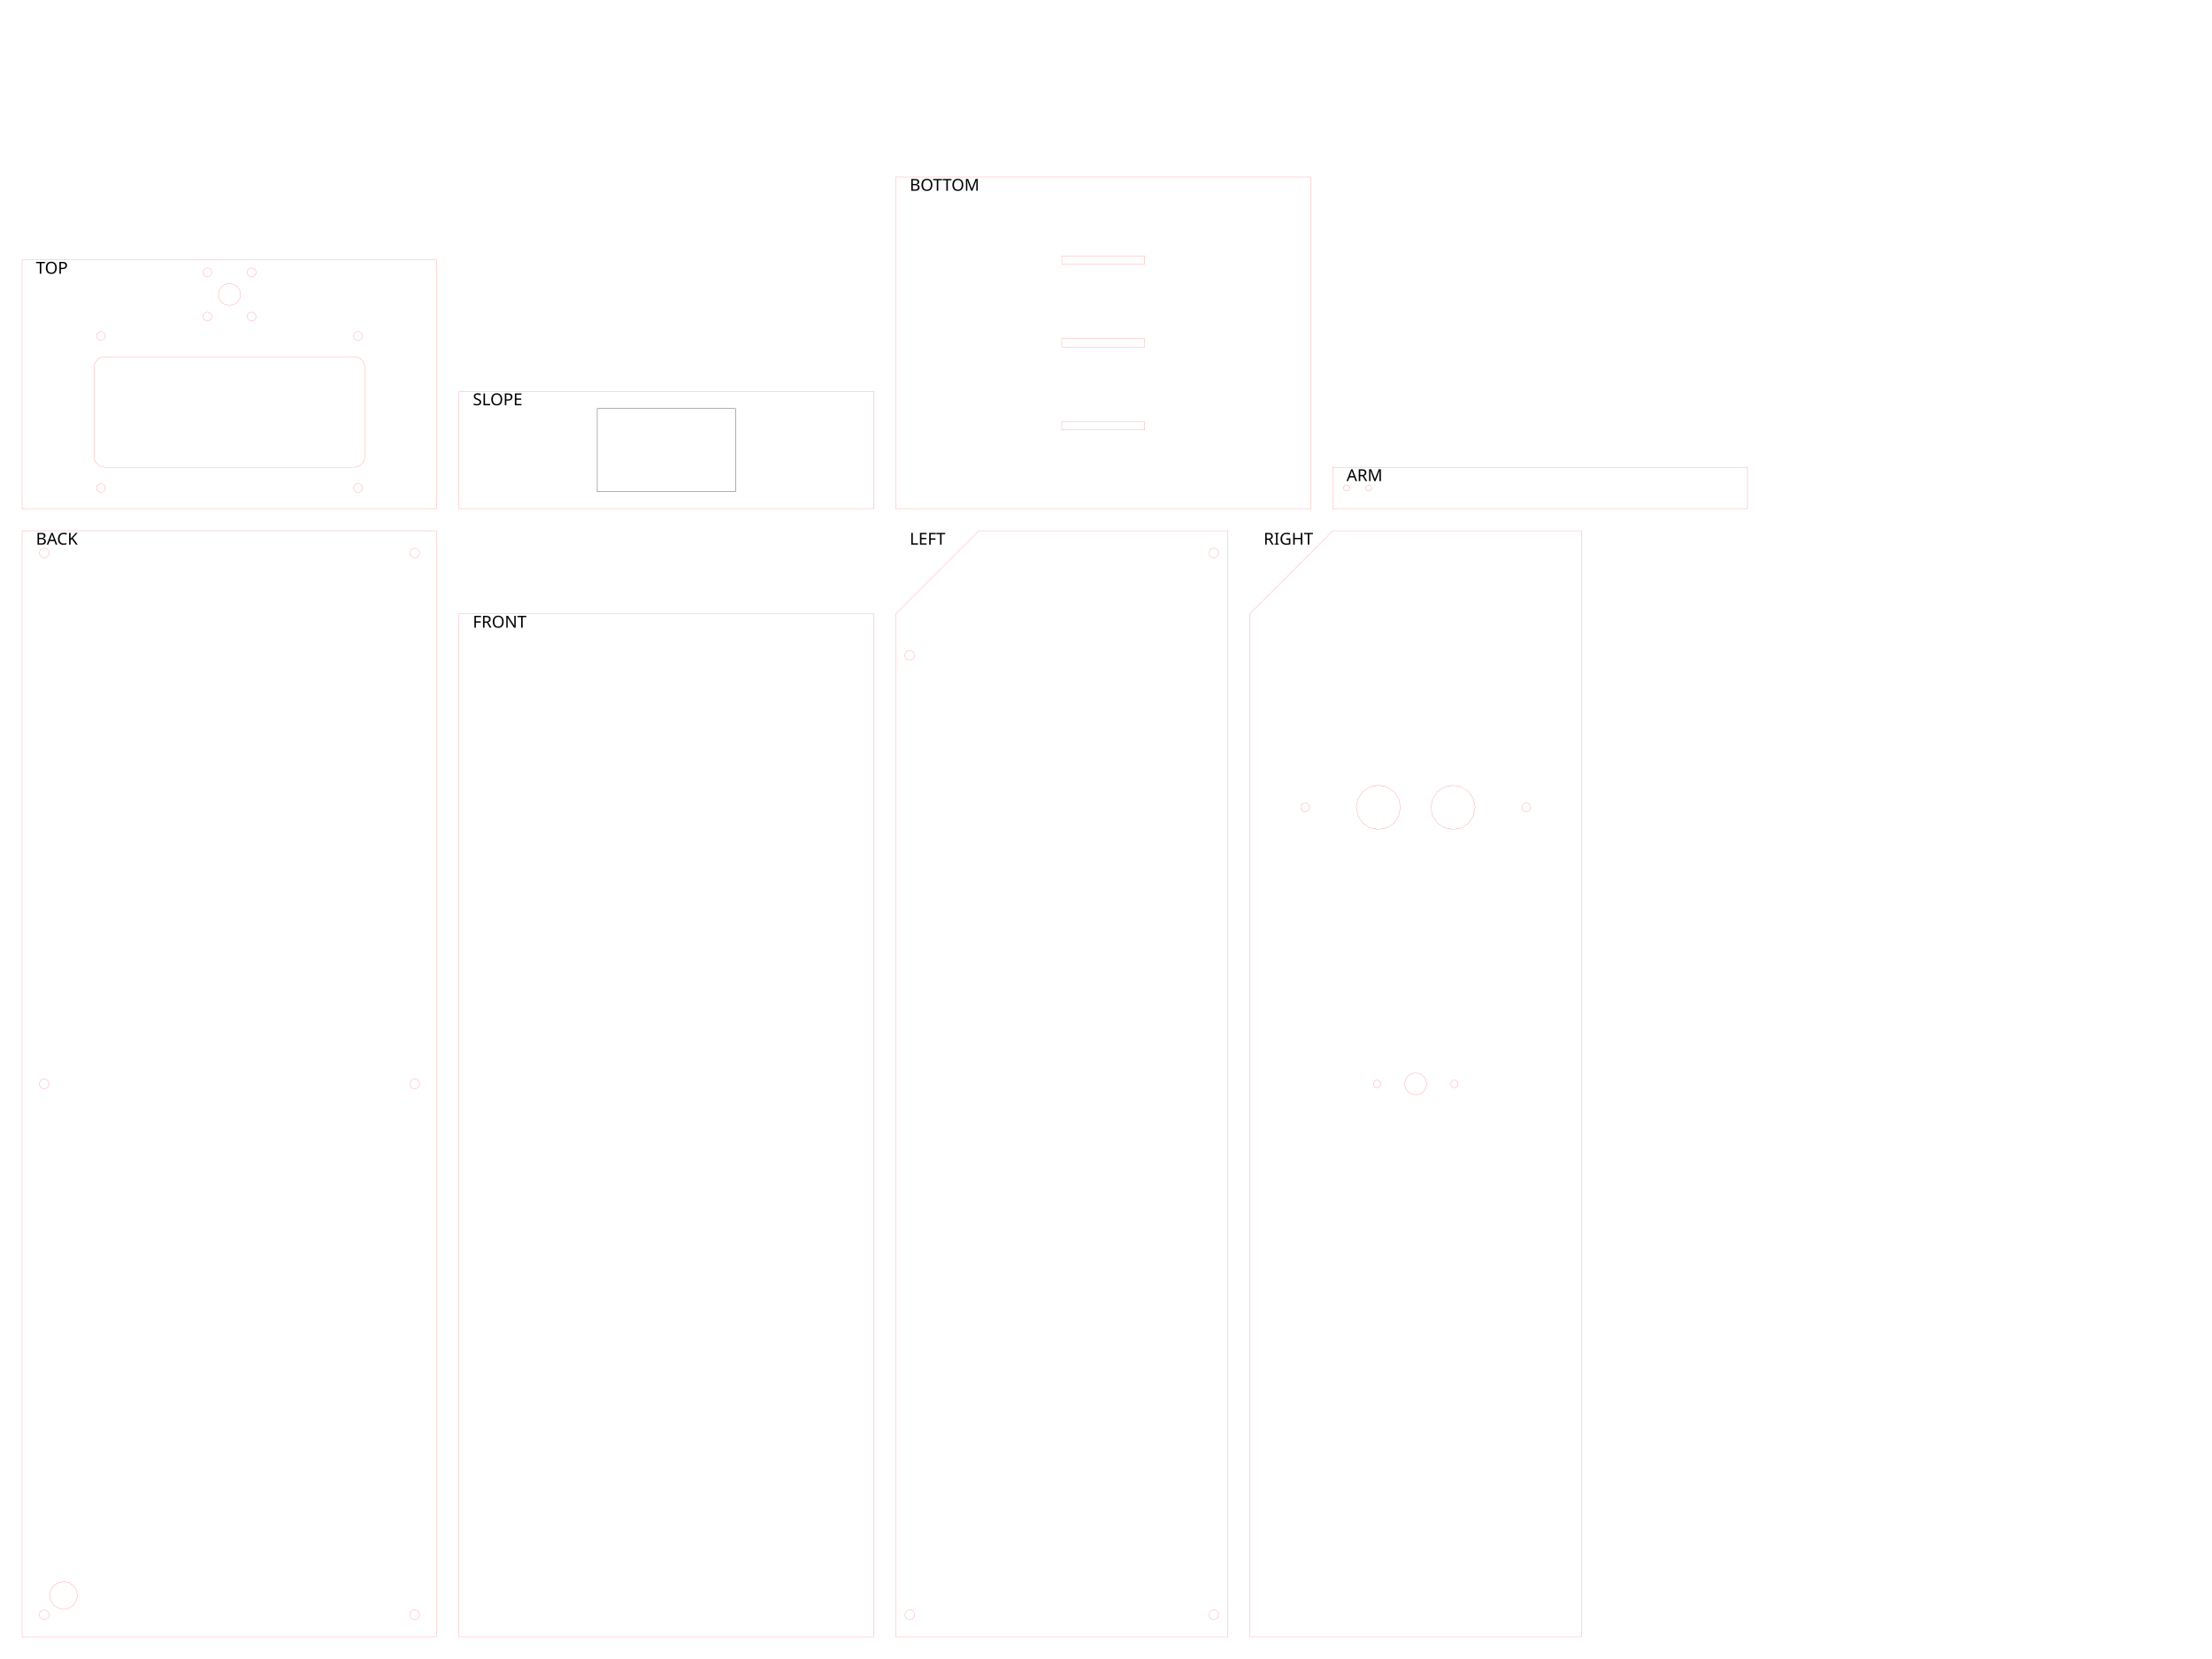
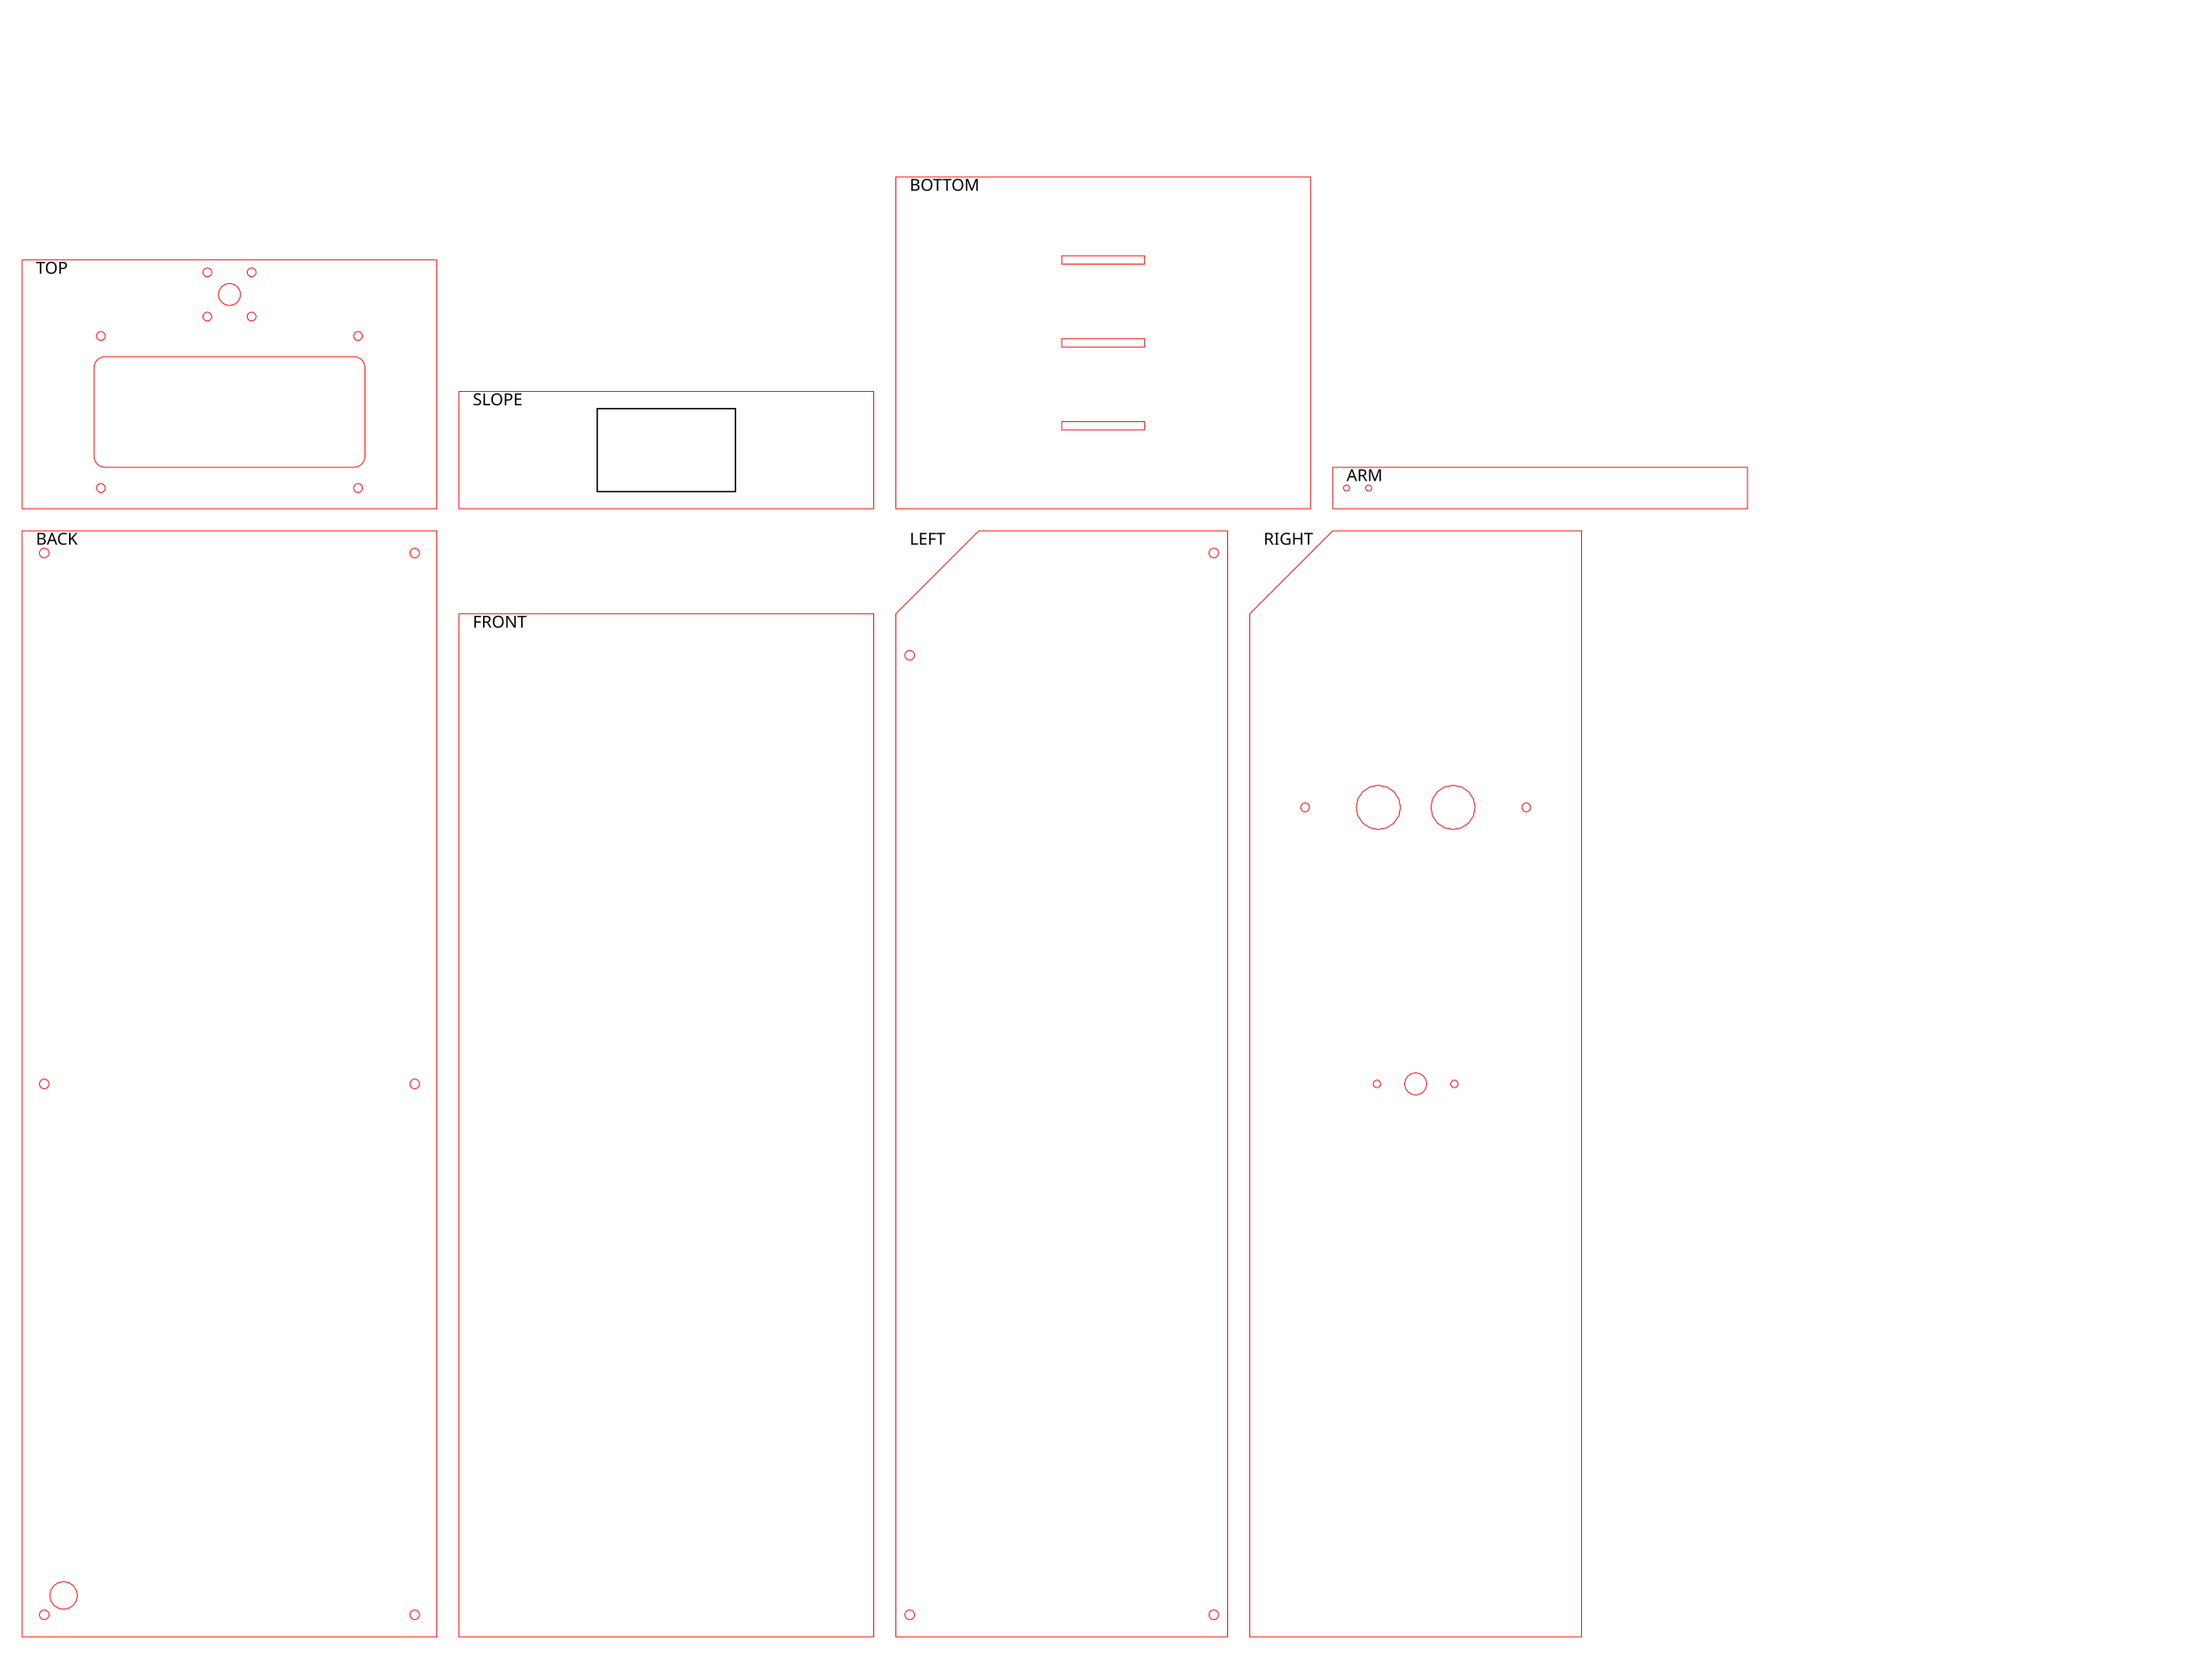
<svg xmlns="http://www.w3.org/2000/svg" baseProfile="full" height="600.0mm" version="1.1" viewBox="0 0 800.0 600.0" width="800.0mm">
  <defs />
-   <path d="M 166.000,592.000 L 316.000,592.000 L 316.000,222.000 L 166.000,222.000 Z" fill="none" fill-rule="evenodd" stroke="#ff0000" stroke-width="0.05" />
+   <path d="M 166.000,592.000 L 316.000,592.000 L 316.000,222.000 L 166.000,222.000 Z" fill="none" fill-rule="evenodd" stroke="#ff0000" stroke-width="0.3" />
  <text fill="#000000" font-family="sans-serif" font-size="6px" x="171.0" y="227.0">FRONT</text>
-   <path d="M 8.000,592.000 L 158.000,592.000 L 158.000,192.000 L 8.000,192.000 Z" fill="none" fill-rule="evenodd" stroke="#ff0000" stroke-width="0.05" />
-   <path d="M 28.000,577.000 L 27.619,575.087 L 26.536,573.464 L 24.913,572.381 L 23.000,572.000 L 21.087,572.381 L 19.464,573.464 L 18.381,575.087 L 18.000,577.000 L 18.381,578.913 L 19.464,580.536 L 21.087,581.619 L 23.000,582.000 L 24.913,581.619 L 26.536,580.536 L 27.619,578.913 Z" fill="none" fill-rule="evenodd" stroke="#ff0000" stroke-width="0.05" />
-   <path d="M 17.750,584.000 L 17.617,583.330 L 17.237,582.763 L 16.670,582.383 L 16.000,582.250 L 15.330,582.383 L 14.763,582.763 L 14.383,583.330 L 14.250,584.000 L 14.383,584.670 L 14.763,585.237 L 15.330,585.617 L 16.000,585.750 L 16.670,585.617 L 17.237,585.237 L 17.617,584.670 Z" fill="none" fill-rule="evenodd" stroke="#ff0000" stroke-width="0.05" />
-   <path d="M 151.750,584.000 L 151.617,583.330 L 151.237,582.763 L 150.670,582.383 L 150.000,582.250 L 149.330,582.383 L 148.763,582.763 L 148.383,583.330 L 148.250,584.000 L 148.383,584.670 L 148.763,585.237 L 149.330,585.617 L 150.000,585.750 L 150.670,585.617 L 151.237,585.237 L 151.617,584.670 Z" fill="none" fill-rule="evenodd" stroke="#ff0000" stroke-width="0.05" />
-   <path d="M 17.750,200.000 L 17.617,199.330 L 17.237,198.763 L 16.670,198.383 L 16.000,198.250 L 15.330,198.383 L 14.763,198.763 L 14.383,199.330 L 14.250,200.000 L 14.383,200.670 L 14.763,201.237 L 15.330,201.617 L 16.000,201.750 L 16.670,201.617 L 17.237,201.237 L 17.617,200.670 Z" fill="none" fill-rule="evenodd" stroke="#ff0000" stroke-width="0.05" />
-   <path d="M 151.750,200.000 L 151.617,199.330 L 151.237,198.763 L 150.670,198.383 L 150.000,198.250 L 149.330,198.383 L 148.763,198.763 L 148.383,199.330 L 148.250,200.000 L 148.383,200.670 L 148.763,201.237 L 149.330,201.617 L 150.000,201.750 L 150.670,201.617 L 151.237,201.237 L 151.617,200.670 Z" fill="none" fill-rule="evenodd" stroke="#ff0000" stroke-width="0.05" />
-   <path d="M 17.750,392.000 L 17.617,391.330 L 17.237,390.763 L 16.670,390.383 L 16.000,390.250 L 15.330,390.383 L 14.763,390.763 L 14.383,391.330 L 14.250,392.000 L 14.383,392.670 L 14.763,393.237 L 15.330,393.617 L 16.000,393.750 L 16.670,393.617 L 17.237,393.237 L 17.617,392.670 Z" fill="none" fill-rule="evenodd" stroke="#ff0000" stroke-width="0.05" />
-   <path d="M 151.750,392.000 L 151.617,391.330 L 151.237,390.763 L 150.670,390.383 L 150.000,390.250 L 149.330,390.383 L 148.763,390.763 L 148.383,391.330 L 148.250,392.000 L 148.383,392.670 L 148.763,393.237 L 149.330,393.617 L 150.000,393.750 L 150.670,393.617 L 151.237,393.237 L 151.617,392.670 Z" fill="none" fill-rule="evenodd" stroke="#ff0000" stroke-width="0.05" />
+   <path d="M 8.000,592.000 L 158.000,592.000 L 158.000,192.000 L 8.000,192.000 Z" fill="none" fill-rule="evenodd" stroke="#ff0000" stroke-width="0.3" />
+   <path d="M 28.000,577.000 L 27.619,575.087 L 26.536,573.464 L 24.913,572.381 L 23.000,572.000 L 21.087,572.381 L 19.464,573.464 L 18.381,575.087 L 18.000,577.000 L 18.381,578.913 L 19.464,580.536 L 21.087,581.619 L 23.000,582.000 L 24.913,581.619 L 26.536,580.536 L 27.619,578.913 Z" fill="none" fill-rule="evenodd" stroke="#ff0000" stroke-width="0.3" />
+   <path d="M 17.750,584.000 L 17.617,583.330 L 17.237,582.763 L 16.670,582.383 L 16.000,582.250 L 15.330,582.383 L 14.763,582.763 L 14.383,583.330 L 14.250,584.000 L 14.383,584.670 L 14.763,585.237 L 15.330,585.617 L 16.000,585.750 L 16.670,585.617 L 17.237,585.237 L 17.617,584.670 Z" fill="none" fill-rule="evenodd" stroke="#ff0000" stroke-width="0.3" />
+   <path d="M 151.750,584.000 L 151.617,583.330 L 151.237,582.763 L 150.670,582.383 L 150.000,582.250 L 149.330,582.383 L 148.763,582.763 L 148.383,583.330 L 148.250,584.000 L 148.383,584.670 L 148.763,585.237 L 149.330,585.617 L 150.000,585.750 L 150.670,585.617 L 151.237,585.237 L 151.617,584.670 Z" fill="none" fill-rule="evenodd" stroke="#ff0000" stroke-width="0.3" />
+   <path d="M 17.750,200.000 L 17.617,199.330 L 17.237,198.763 L 16.670,198.383 L 16.000,198.250 L 15.330,198.383 L 14.763,198.763 L 14.383,199.330 L 14.250,200.000 L 14.383,200.670 L 14.763,201.237 L 15.330,201.617 L 16.000,201.750 L 16.670,201.617 L 17.237,201.237 L 17.617,200.670 Z" fill="none" fill-rule="evenodd" stroke="#ff0000" stroke-width="0.3" />
+   <path d="M 151.750,200.000 L 151.617,199.330 L 151.237,198.763 L 150.670,198.383 L 150.000,198.250 L 149.330,198.383 L 148.763,198.763 L 148.383,199.330 L 148.250,200.000 L 148.383,200.670 L 148.763,201.237 L 149.330,201.617 L 150.000,201.750 L 150.670,201.617 L 151.237,201.237 L 151.617,200.670 Z" fill="none" fill-rule="evenodd" stroke="#ff0000" stroke-width="0.3" />
+   <path d="M 17.750,392.000 L 17.617,391.330 L 17.237,390.763 L 16.670,390.383 L 16.000,390.250 L 15.330,390.383 L 14.763,390.763 L 14.383,391.330 L 14.250,392.000 L 14.383,392.670 L 14.763,393.237 L 15.330,393.617 L 16.000,393.750 L 16.670,393.617 L 17.237,393.237 L 17.617,392.670 Z" fill="none" fill-rule="evenodd" stroke="#ff0000" stroke-width="0.3" />
+   <path d="M 151.750,392.000 L 151.617,391.330 L 151.237,390.763 L 150.670,390.383 L 150.000,390.250 L 149.330,390.383 L 148.763,390.763 L 148.383,391.330 L 148.250,392.000 L 148.383,392.670 L 148.763,393.237 L 149.330,393.617 L 150.000,393.750 L 150.670,393.617 L 151.237,393.237 L 151.617,392.670 Z" fill="none" fill-rule="evenodd" stroke="#ff0000" stroke-width="0.3" />
  <text fill="#000000" font-family="sans-serif" font-size="6px" x="13.0" y="197.0">BACK</text>
-   <path d="M 324.000,592.000 L 444.000,592.000 L 444.000,192.000 L 354.000,192.000 L 324.000,222.000 Z" fill="none" fill-rule="evenodd" stroke="#ff0000" stroke-width="0.05" />
-   <path d="M 330.750,584.000 L 330.617,583.330 L 330.237,582.763 L 329.670,582.383 L 329.000,582.250 L 328.330,582.383 L 327.763,582.763 L 327.383,583.330 L 327.250,584.000 L 327.383,584.670 L 327.763,585.237 L 328.330,585.617 L 329.000,585.750 L 329.670,585.617 L 330.237,585.237 L 330.617,584.670 Z" fill="none" fill-rule="evenodd" stroke="#ff0000" stroke-width="0.05" />
-   <path d="M 440.750,584.000 L 440.617,583.330 L 440.237,582.763 L 439.670,582.383 L 439.000,582.250 L 438.330,582.383 L 437.763,582.763 L 437.383,583.330 L 437.250,584.000 L 437.383,584.670 L 437.763,585.237 L 438.330,585.617 L 439.000,585.750 L 439.670,585.617 L 440.237,585.237 L 440.617,584.670 Z" fill="none" fill-rule="evenodd" stroke="#ff0000" stroke-width="0.05" />
-   <path d="M 440.750,200.000 L 440.617,199.330 L 440.237,198.763 L 439.670,198.383 L 439.000,198.250 L 438.330,198.383 L 437.763,198.763 L 437.383,199.330 L 437.250,200.000 L 437.383,200.670 L 437.763,201.237 L 438.330,201.617 L 439.000,201.750 L 439.670,201.617 L 440.237,201.237 L 440.617,200.670 Z" fill="none" fill-rule="evenodd" stroke="#ff0000" stroke-width="0.05" />
-   <path d="M 330.750,237.000 L 330.617,236.330 L 330.237,235.763 L 329.670,235.383 L 329.000,235.250 L 328.330,235.383 L 327.763,235.763 L 327.383,236.330 L 327.250,237.000 L 327.383,237.670 L 327.763,238.237 L 328.330,238.617 L 329.000,238.750 L 329.670,238.617 L 330.237,238.237 L 330.617,237.670 Z" fill="none" fill-rule="evenodd" stroke="#ff0000" stroke-width="0.05" />
+   <path d="M 324.000,592.000 L 444.000,592.000 L 444.000,192.000 L 354.000,192.000 L 324.000,222.000 Z" fill="none" fill-rule="evenodd" stroke="#ff0000" stroke-width="0.3" />
+   <path d="M 330.750,584.000 L 330.617,583.330 L 330.237,582.763 L 329.670,582.383 L 329.000,582.250 L 328.330,582.383 L 327.763,582.763 L 327.383,583.330 L 327.250,584.000 L 327.383,584.670 L 327.763,585.237 L 328.330,585.617 L 329.000,585.750 L 329.670,585.617 L 330.237,585.237 L 330.617,584.670 Z" fill="none" fill-rule="evenodd" stroke="#ff0000" stroke-width="0.3" />
+   <path d="M 440.750,584.000 L 440.617,583.330 L 440.237,582.763 L 439.670,582.383 L 439.000,582.250 L 438.330,582.383 L 437.763,582.763 L 437.383,583.330 L 437.250,584.000 L 437.383,584.670 L 437.763,585.237 L 438.330,585.617 L 439.000,585.750 L 439.670,585.617 L 440.237,585.237 L 440.617,584.670 Z" fill="none" fill-rule="evenodd" stroke="#ff0000" stroke-width="0.3" />
+   <path d="M 440.750,200.000 L 440.617,199.330 L 440.237,198.763 L 439.670,198.383 L 439.000,198.250 L 438.330,198.383 L 437.763,198.763 L 437.383,199.330 L 437.250,200.000 L 437.383,200.670 L 437.763,201.237 L 438.330,201.617 L 439.000,201.750 L 439.670,201.617 L 440.237,201.237 L 440.617,200.670 Z" fill="none" fill-rule="evenodd" stroke="#ff0000" stroke-width="0.3" />
+   <path d="M 330.750,237.000 L 330.617,236.330 L 330.237,235.763 L 329.670,235.383 L 329.000,235.250 L 328.330,235.383 L 327.763,235.763 L 327.383,236.330 L 327.250,237.000 L 327.383,237.670 L 327.763,238.237 L 328.330,238.617 L 329.000,238.750 L 329.670,238.617 L 330.237,238.237 L 330.617,237.670 Z" fill="none" fill-rule="evenodd" stroke="#ff0000" stroke-width="0.3" />
  <text fill="#000000" font-family="sans-serif" font-size="6px" x="329.0" y="197.0">LEFT</text>
-   <path d="M 452.000,592.000 L 572.000,592.000 L 572.000,192.000 L 482.000,192.000 L 452.000,222.000 Z" fill="none" fill-rule="evenodd" stroke="#ff0000" stroke-width="0.05" />
-   <path d="M 516.000,392.000 L 515.696,390.469 L 514.828,389.172 L 513.531,388.304 L 512.000,388.000 L 510.469,388.304 L 509.172,389.172 L 508.304,390.469 L 508.000,392.000 L 508.304,393.531 L 509.172,394.828 L 510.469,395.696 L 512.000,396.000 L 513.531,395.696 L 514.828,394.828 L 515.696,393.531 Z" fill="none" fill-rule="evenodd" stroke="#ff0000" stroke-width="0.05" />
-   <path d="M 499.350,392.000 L 499.247,391.483 L 498.955,391.045 L 498.517,390.753 L 498.000,390.650 L 497.483,390.753 L 497.045,391.045 L 496.753,391.483 L 496.650,392.000 L 496.753,392.517 L 497.045,392.955 L 497.483,393.247 L 498.000,393.350 L 498.517,393.247 L 498.955,392.955 L 499.247,392.517 Z" fill="none" fill-rule="evenodd" stroke="#ff0000" stroke-width="0.05" />
-   <path d="M 527.350,392.000 L 527.247,391.483 L 526.955,391.045 L 526.517,390.753 L 526.000,390.650 L 525.483,390.753 L 525.045,391.045 L 524.753,391.483 L 524.650,392.000 L 524.753,392.517 L 525.045,392.955 L 525.483,393.247 L 526.000,393.350 L 526.517,393.247 L 526.955,392.955 L 527.247,392.517 Z" fill="none" fill-rule="evenodd" stroke="#ff0000" stroke-width="0.05" />
-   <path d="M 506.500,292.000 L 505.891,288.939 L 504.157,286.343 L 501.561,284.609 L 498.500,284.000 L 495.439,284.609 L 492.843,286.343 L 491.109,288.939 L 490.500,292.000 L 491.109,295.061 L 492.843,297.657 L 495.439,299.391 L 498.500,300.000 L 501.561,299.391 L 504.157,297.657 L 505.891,295.061 Z" fill="none" fill-rule="evenodd" stroke="#ff0000" stroke-width="0.05" />
-   <path d="M 533.500,292.000 L 532.891,288.939 L 531.157,286.343 L 528.561,284.609 L 525.500,284.000 L 522.439,284.609 L 519.843,286.343 L 518.109,288.939 L 517.500,292.000 L 518.109,295.061 L 519.843,297.657 L 522.439,299.391 L 525.500,300.000 L 528.561,299.391 L 531.157,297.657 L 532.891,295.061 Z" fill="none" fill-rule="evenodd" stroke="#ff0000" stroke-width="0.05" />
-   <path d="M 473.600,292.000 L 473.478,291.388 L 473.131,290.869 L 472.612,290.522 L 472.000,290.400 L 471.388,290.522 L 470.869,290.869 L 470.522,291.388 L 470.400,292.000 L 470.522,292.612 L 470.869,293.131 L 471.388,293.478 L 472.000,293.600 L 472.612,293.478 L 473.131,293.131 L 473.478,292.612 Z" fill="none" fill-rule="evenodd" stroke="#ff0000" stroke-width="0.05" />
-   <path d="M 553.600,292.000 L 553.478,291.388 L 553.131,290.869 L 552.612,290.522 L 552.000,290.400 L 551.388,290.522 L 550.869,290.869 L 550.522,291.388 L 550.400,292.000 L 550.522,292.612 L 550.869,293.131 L 551.388,293.478 L 552.000,293.600 L 552.612,293.478 L 553.131,293.131 L 553.478,292.612 Z" fill="none" fill-rule="evenodd" stroke="#ff0000" stroke-width="0.05" />
+   <path d="M 452.000,592.000 L 572.000,592.000 L 572.000,192.000 L 482.000,192.000 L 452.000,222.000 Z" fill="none" fill-rule="evenodd" stroke="#ff0000" stroke-width="0.3" />
+   <path d="M 516.000,392.000 L 515.696,390.469 L 514.828,389.172 L 513.531,388.304 L 512.000,388.000 L 510.469,388.304 L 509.172,389.172 L 508.304,390.469 L 508.000,392.000 L 508.304,393.531 L 509.172,394.828 L 510.469,395.696 L 512.000,396.000 L 513.531,395.696 L 514.828,394.828 L 515.696,393.531 Z" fill="none" fill-rule="evenodd" stroke="#ff0000" stroke-width="0.3" />
+   <path d="M 499.350,392.000 L 499.247,391.483 L 498.955,391.045 L 498.517,390.753 L 498.000,390.650 L 497.483,390.753 L 497.045,391.045 L 496.753,391.483 L 496.650,392.000 L 496.753,392.517 L 497.045,392.955 L 497.483,393.247 L 498.000,393.350 L 498.517,393.247 L 498.955,392.955 L 499.247,392.517 Z" fill="none" fill-rule="evenodd" stroke="#ff0000" stroke-width="0.3" />
+   <path d="M 527.350,392.000 L 527.247,391.483 L 526.955,391.045 L 526.517,390.753 L 526.000,390.650 L 525.483,390.753 L 525.045,391.045 L 524.753,391.483 L 524.650,392.000 L 524.753,392.517 L 525.045,392.955 L 525.483,393.247 L 526.000,393.350 L 526.517,393.247 L 526.955,392.955 L 527.247,392.517 Z" fill="none" fill-rule="evenodd" stroke="#ff0000" stroke-width="0.3" />
+   <path d="M 506.500,292.000 L 505.891,288.939 L 504.157,286.343 L 501.561,284.609 L 498.500,284.000 L 495.439,284.609 L 492.843,286.343 L 491.109,288.939 L 490.500,292.000 L 491.109,295.061 L 492.843,297.657 L 495.439,299.391 L 498.500,300.000 L 501.561,299.391 L 504.157,297.657 L 505.891,295.061 Z" fill="none" fill-rule="evenodd" stroke="#ff0000" stroke-width="0.3" />
+   <path d="M 533.500,292.000 L 532.891,288.939 L 531.157,286.343 L 528.561,284.609 L 525.500,284.000 L 522.439,284.609 L 519.843,286.343 L 518.109,288.939 L 517.500,292.000 L 518.109,295.061 L 519.843,297.657 L 522.439,299.391 L 525.500,300.000 L 528.561,299.391 L 531.157,297.657 L 532.891,295.061 Z" fill="none" fill-rule="evenodd" stroke="#ff0000" stroke-width="0.3" />
+   <path d="M 473.600,292.000 L 473.478,291.388 L 473.131,290.869 L 472.612,290.522 L 472.000,290.400 L 471.388,290.522 L 470.869,290.869 L 470.522,291.388 L 470.400,292.000 L 470.522,292.612 L 470.869,293.131 L 471.388,293.478 L 472.000,293.600 L 472.612,293.478 L 473.131,293.131 L 473.478,292.612 Z" fill="none" fill-rule="evenodd" stroke="#ff0000" stroke-width="0.3" />
+   <path d="M 553.600,292.000 L 553.478,291.388 L 553.131,290.869 L 552.612,290.522 L 552.000,290.400 L 551.388,290.522 L 550.869,290.869 L 550.522,291.388 L 550.400,292.000 L 550.522,292.612 L 550.869,293.131 L 551.388,293.478 L 552.000,293.600 L 552.612,293.478 L 553.131,293.131 L 553.478,292.612 Z" fill="none" fill-rule="evenodd" stroke="#ff0000" stroke-width="0.3" />
  <text fill="#000000" font-family="sans-serif" font-size="6px" x="457.0" y="197.0">RIGHT</text>
-   <path d="M 8.000,184.000 L 158.000,184.000 L 158.000,94.000 L 8.000,94.000 Z" fill="none" fill-rule="evenodd" stroke="#ff0000" stroke-width="0.05" />
-   <path d="M 128.000,169.000 L 128.780,168.923 L 129.531,168.696 L 130.222,168.326 L 130.828,167.828 L 131.326,167.222 L 131.696,166.531 L 131.923,165.780 L 132.000,165.000 L 132.000,133.000 L 131.923,132.220 L 131.696,131.469 L 131.326,130.778 L 130.828,130.172 L 130.222,129.674 L 129.531,129.304 L 128.780,129.077 L 128.000,129.000 L 38.000,129.000 L 37.220,129.077 L 36.469,129.304 L 35.778,129.674 L 35.172,130.172 L 34.674,130.778 L 34.304,131.469 L 34.077,132.220 L 34.000,133.000 L 34.000,165.000 L 34.077,165.780 L 34.304,166.531 L 34.674,167.222 L 35.172,167.828 L 35.778,168.326 L 36.469,168.696 L 37.220,168.923 L 38.000,169.000 Z" fill="none" fill-rule="evenodd" stroke="#ff0000" stroke-width="0.05" />
-   <path d="M 38.100,176.500 L 37.978,175.888 L 37.631,175.369 L 37.112,175.022 L 36.500,174.900 L 35.888,175.022 L 35.369,175.369 L 35.022,175.888 L 34.900,176.500 L 35.022,177.112 L 35.369,177.631 L 35.888,177.978 L 36.500,178.100 L 37.112,177.978 L 37.631,177.631 L 37.978,177.112 Z" fill="none" fill-rule="evenodd" stroke="#ff0000" stroke-width="0.05" />
-   <path d="M 131.100,176.500 L 130.978,175.888 L 130.631,175.369 L 130.112,175.022 L 129.500,174.900 L 128.888,175.022 L 128.369,175.369 L 128.022,175.888 L 127.900,176.500 L 128.022,177.112 L 128.369,177.631 L 128.888,177.978 L 129.500,178.100 L 130.112,177.978 L 130.631,177.631 L 130.978,177.112 Z" fill="none" fill-rule="evenodd" stroke="#ff0000" stroke-width="0.05" />
-   <path d="M 38.100,121.500 L 37.978,120.888 L 37.631,120.369 L 37.112,120.022 L 36.500,119.900 L 35.888,120.022 L 35.369,120.369 L 35.022,120.888 L 34.900,121.500 L 35.022,122.112 L 35.369,122.631 L 35.888,122.978 L 36.500,123.100 L 37.112,122.978 L 37.631,122.631 L 37.978,122.112 Z" fill="none" fill-rule="evenodd" stroke="#ff0000" stroke-width="0.05" />
-   <path d="M 131.100,121.500 L 130.978,120.888 L 130.631,120.369 L 130.112,120.022 L 129.500,119.900 L 128.888,120.022 L 128.369,120.369 L 128.022,120.888 L 127.900,121.500 L 128.022,122.112 L 128.369,122.631 L 128.888,122.978 L 129.500,123.100 L 130.112,122.978 L 130.631,122.631 L 130.978,122.112 Z" fill="none" fill-rule="evenodd" stroke="#ff0000" stroke-width="0.05" />
-   <path d="M 87.000,106.500 L 86.696,104.969 L 85.828,103.672 L 84.531,102.804 L 83.000,102.500 L 81.469,102.804 L 80.172,103.672 L 79.304,104.969 L 79.000,106.500 L 79.304,108.031 L 80.172,109.328 L 81.469,110.196 L 83.000,110.500 L 84.531,110.196 L 85.828,109.328 L 86.696,108.031 Z" fill="none" fill-rule="evenodd" stroke="#ff0000" stroke-width="0.05" />
-   <path d="M 76.600,114.500 L 76.478,113.888 L 76.131,113.369 L 75.612,113.022 L 75.000,112.900 L 74.388,113.022 L 73.869,113.369 L 73.522,113.888 L 73.400,114.500 L 73.522,115.112 L 73.869,115.631 L 74.388,115.978 L 75.000,116.100 L 75.612,115.978 L 76.131,115.631 L 76.478,115.112 Z" fill="none" fill-rule="evenodd" stroke="#ff0000" stroke-width="0.05" />
-   <path d="M 92.600,114.500 L 92.478,113.888 L 92.131,113.369 L 91.612,113.022 L 91.000,112.900 L 90.388,113.022 L 89.869,113.369 L 89.522,113.888 L 89.400,114.500 L 89.522,115.112 L 89.869,115.631 L 90.388,115.978 L 91.000,116.100 L 91.612,115.978 L 92.131,115.631 L 92.478,115.112 Z" fill="none" fill-rule="evenodd" stroke="#ff0000" stroke-width="0.05" />
-   <path d="M 76.600,98.500 L 76.478,97.888 L 76.131,97.369 L 75.612,97.022 L 75.000,96.900 L 74.388,97.022 L 73.869,97.369 L 73.522,97.888 L 73.400,98.500 L 73.522,99.112 L 73.869,99.631 L 74.388,99.978 L 75.000,100.100 L 75.612,99.978 L 76.131,99.631 L 76.478,99.112 Z" fill="none" fill-rule="evenodd" stroke="#ff0000" stroke-width="0.05" />
-   <path d="M 92.600,98.500 L 92.478,97.888 L 92.131,97.369 L 91.612,97.022 L 91.000,96.900 L 90.388,97.022 L 89.869,97.369 L 89.522,97.888 L 89.400,98.500 L 89.522,99.112 L 89.869,99.631 L 90.388,99.978 L 91.000,100.100 L 91.612,99.978 L 92.131,99.631 L 92.478,99.112 Z" fill="none" fill-rule="evenodd" stroke="#ff0000" stroke-width="0.05" />
+   <path d="M 8.000,184.000 L 158.000,184.000 L 158.000,94.000 L 8.000,94.000 Z" fill="none" fill-rule="evenodd" stroke="#ff0000" stroke-width="0.3" />
+   <path d="M 128.000,169.000 L 128.780,168.923 L 129.531,168.696 L 130.222,168.326 L 130.828,167.828 L 131.326,167.222 L 131.696,166.531 L 131.923,165.780 L 132.000,165.000 L 132.000,133.000 L 131.923,132.220 L 131.696,131.469 L 131.326,130.778 L 130.828,130.172 L 130.222,129.674 L 129.531,129.304 L 128.780,129.077 L 128.000,129.000 L 38.000,129.000 L 37.220,129.077 L 36.469,129.304 L 35.778,129.674 L 35.172,130.172 L 34.674,130.778 L 34.304,131.469 L 34.077,132.220 L 34.000,133.000 L 34.000,165.000 L 34.077,165.780 L 34.304,166.531 L 34.674,167.222 L 35.172,167.828 L 35.778,168.326 L 36.469,168.696 L 37.220,168.923 L 38.000,169.000 Z" fill="none" fill-rule="evenodd" stroke="#ff0000" stroke-width="0.3" />
+   <path d="M 38.100,176.500 L 37.978,175.888 L 37.631,175.369 L 37.112,175.022 L 36.500,174.900 L 35.888,175.022 L 35.369,175.369 L 35.022,175.888 L 34.900,176.500 L 35.022,177.112 L 35.369,177.631 L 35.888,177.978 L 36.500,178.100 L 37.112,177.978 L 37.631,177.631 L 37.978,177.112 Z" fill="none" fill-rule="evenodd" stroke="#ff0000" stroke-width="0.3" />
+   <path d="M 131.100,176.500 L 130.978,175.888 L 130.631,175.369 L 130.112,175.022 L 129.500,174.900 L 128.888,175.022 L 128.369,175.369 L 128.022,175.888 L 127.900,176.500 L 128.022,177.112 L 128.369,177.631 L 128.888,177.978 L 129.500,178.100 L 130.112,177.978 L 130.631,177.631 L 130.978,177.112 Z" fill="none" fill-rule="evenodd" stroke="#ff0000" stroke-width="0.3" />
+   <path d="M 38.100,121.500 L 37.978,120.888 L 37.631,120.369 L 37.112,120.022 L 36.500,119.900 L 35.888,120.022 L 35.369,120.369 L 35.022,120.888 L 34.900,121.500 L 35.022,122.112 L 35.369,122.631 L 35.888,122.978 L 36.500,123.100 L 37.112,122.978 L 37.631,122.631 L 37.978,122.112 Z" fill="none" fill-rule="evenodd" stroke="#ff0000" stroke-width="0.3" />
+   <path d="M 131.100,121.500 L 130.978,120.888 L 130.631,120.369 L 130.112,120.022 L 129.500,119.900 L 128.888,120.022 L 128.369,120.369 L 128.022,120.888 L 127.900,121.500 L 128.022,122.112 L 128.369,122.631 L 128.888,122.978 L 129.500,123.100 L 130.112,122.978 L 130.631,122.631 L 130.978,122.112 Z" fill="none" fill-rule="evenodd" stroke="#ff0000" stroke-width="0.3" />
+   <path d="M 87.000,106.500 L 86.696,104.969 L 85.828,103.672 L 84.531,102.804 L 83.000,102.500 L 81.469,102.804 L 80.172,103.672 L 79.304,104.969 L 79.000,106.500 L 79.304,108.031 L 80.172,109.328 L 81.469,110.196 L 83.000,110.500 L 84.531,110.196 L 85.828,109.328 L 86.696,108.031 Z" fill="none" fill-rule="evenodd" stroke="#ff0000" stroke-width="0.3" />
+   <path d="M 76.600,114.500 L 76.478,113.888 L 76.131,113.369 L 75.612,113.022 L 75.000,112.900 L 74.388,113.022 L 73.869,113.369 L 73.522,113.888 L 73.400,114.500 L 73.522,115.112 L 73.869,115.631 L 74.388,115.978 L 75.000,116.100 L 75.612,115.978 L 76.131,115.631 L 76.478,115.112 Z" fill="none" fill-rule="evenodd" stroke="#ff0000" stroke-width="0.3" />
+   <path d="M 92.600,114.500 L 92.478,113.888 L 92.131,113.369 L 91.612,113.022 L 91.000,112.900 L 90.388,113.022 L 89.869,113.369 L 89.522,113.888 L 89.400,114.500 L 89.522,115.112 L 89.869,115.631 L 90.388,115.978 L 91.000,116.100 L 91.612,115.978 L 92.131,115.631 L 92.478,115.112 Z" fill="none" fill-rule="evenodd" stroke="#ff0000" stroke-width="0.3" />
+   <path d="M 76.600,98.500 L 76.478,97.888 L 76.131,97.369 L 75.612,97.022 L 75.000,96.900 L 74.388,97.022 L 73.869,97.369 L 73.522,97.888 L 73.400,98.500 L 73.522,99.112 L 73.869,99.631 L 74.388,99.978 L 75.000,100.100 L 75.612,99.978 L 76.131,99.631 L 76.478,99.112 Z" fill="none" fill-rule="evenodd" stroke="#ff0000" stroke-width="0.3" />
+   <path d="M 92.600,98.500 L 92.478,97.888 L 92.131,97.369 L 91.612,97.022 L 91.000,96.900 L 90.388,97.022 L 89.869,97.369 L 89.522,97.888 L 89.400,98.500 L 89.522,99.112 L 89.869,99.631 L 90.388,99.978 L 91.000,100.100 L 91.612,99.978 L 92.131,99.631 L 92.478,99.112 Z" fill="none" fill-rule="evenodd" stroke="#ff0000" stroke-width="0.3" />
  <text fill="#000000" font-family="sans-serif" font-size="6px" x="13.0" y="99.0">TOP</text>
-   <path d="M 166.000,184.000 L 316.000,184.000 L 316.000,141.574 L 166.000,141.574 Z" fill="none" fill-rule="evenodd" stroke="#ff0000" stroke-width="0.05" />
-   <path d="M 216.000,177.787 L 266.000,177.787 L 266.000,147.787 L 216.000,147.787 Z" fill="none" fill-rule="evenodd" stroke="#000000" stroke-width="0.1" />
+   <path d="M 166.000,184.000 L 316.000,184.000 L 316.000,141.574 L 166.000,141.574 Z" fill="none" fill-rule="evenodd" stroke="#ff0000" stroke-width="0.3" />
+   <path d="M 216.000,177.787 L 266.000,177.787 L 266.000,147.787 L 216.000,147.787 Z" fill="none" fill-rule="evenodd" stroke="#000000" stroke-width="0.5" />
  <text fill="#000000" font-family="sans-serif" font-size="6px" x="171.0" y="146.574">SLOPE</text>
-   <path d="M 324.000,184.000 L 474.000,184.000 L 474.000,64.000 L 324.000,64.000 Z" fill="none" fill-rule="evenodd" stroke="#ff0000" stroke-width="0.05" />
-   <path d="M 384.000,155.500 L 414.000,155.500 L 414.000,152.500 L 384.000,152.500 Z" fill="none" fill-rule="evenodd" stroke="#ff0000" stroke-width="0.05" />
-   <path d="M 384.000,125.500 L 414.000,125.500 L 414.000,122.500 L 384.000,122.500 Z" fill="none" fill-rule="evenodd" stroke="#ff0000" stroke-width="0.05" />
-   <path d="M 384.000,95.500 L 414.000,95.500 L 414.000,92.500 L 384.000,92.500 Z" fill="none" fill-rule="evenodd" stroke="#ff0000" stroke-width="0.05" />
+   <path d="M 324.000,184.000 L 474.000,184.000 L 474.000,64.000 L 324.000,64.000 Z" fill="none" fill-rule="evenodd" stroke="#ff0000" stroke-width="0.3" />
+   <path d="M 384.000,155.500 L 414.000,155.500 L 414.000,152.500 L 384.000,152.500 Z" fill="none" fill-rule="evenodd" stroke="#ff0000" stroke-width="0.3" />
+   <path d="M 384.000,125.500 L 414.000,125.500 L 414.000,122.500 L 384.000,122.500 Z" fill="none" fill-rule="evenodd" stroke="#ff0000" stroke-width="0.3" />
+   <path d="M 384.000,95.500 L 414.000,95.500 L 414.000,92.500 L 384.000,92.500 Z" fill="none" fill-rule="evenodd" stroke="#ff0000" stroke-width="0.3" />
  <text fill="#000000" font-family="sans-serif" font-size="6px" x="329.0" y="69.0">BOTTOM</text>
-   <path d="M 482.000,184.000 L 632.000,184.000 L 632.000,169.000 L 482.000,169.000 Z" fill="none" fill-rule="evenodd" stroke="#ff0000" stroke-width="0.05" />
-   <path d="M 488.100,176.500 L 488.016,176.079 L 487.778,175.722 L 487.421,175.484 L 487.000,175.400 L 486.579,175.484 L 486.222,175.722 L 485.984,176.079 L 485.900,176.500 L 485.984,176.921 L 486.222,177.278 L 486.579,177.516 L 487.000,177.600 L 487.421,177.516 L 487.778,177.278 L 488.016,176.921 Z" fill="none" fill-rule="evenodd" stroke="#ff0000" stroke-width="0.05" />
-   <path d="M 496.100,176.500 L 496.016,176.079 L 495.778,175.722 L 495.421,175.484 L 495.000,175.400 L 494.579,175.484 L 494.222,175.722 L 493.984,176.079 L 493.900,176.500 L 493.984,176.921 L 494.222,177.278 L 494.579,177.516 L 495.000,177.600 L 495.421,177.516 L 495.778,177.278 L 496.016,176.921 Z" fill="none" fill-rule="evenodd" stroke="#ff0000" stroke-width="0.05" />
+   <path d="M 482.000,184.000 L 632.000,184.000 L 632.000,169.000 L 482.000,169.000 Z" fill="none" fill-rule="evenodd" stroke="#ff0000" stroke-width="0.3" />
+   <path d="M 488.100,176.500 L 488.016,176.079 L 487.778,175.722 L 487.421,175.484 L 487.000,175.400 L 486.579,175.484 L 486.222,175.722 L 485.984,176.079 L 485.900,176.500 L 485.984,176.921 L 486.222,177.278 L 486.579,177.516 L 487.000,177.600 L 487.421,177.516 L 487.778,177.278 L 488.016,176.921 Z" fill="none" fill-rule="evenodd" stroke="#ff0000" stroke-width="0.3" />
+   <path d="M 496.100,176.500 L 496.016,176.079 L 495.778,175.722 L 495.421,175.484 L 495.000,175.400 L 494.579,175.484 L 494.222,175.722 L 493.984,176.079 L 493.900,176.500 L 493.984,176.921 L 494.222,177.278 L 494.579,177.516 L 495.000,177.600 L 495.421,177.516 L 495.778,177.278 L 496.016,176.921 Z" fill="none" fill-rule="evenodd" stroke="#ff0000" stroke-width="0.3" />
  <text fill="#000000" font-family="sans-serif" font-size="6px" x="487.0" y="174.0">ARM</text>
</svg>
